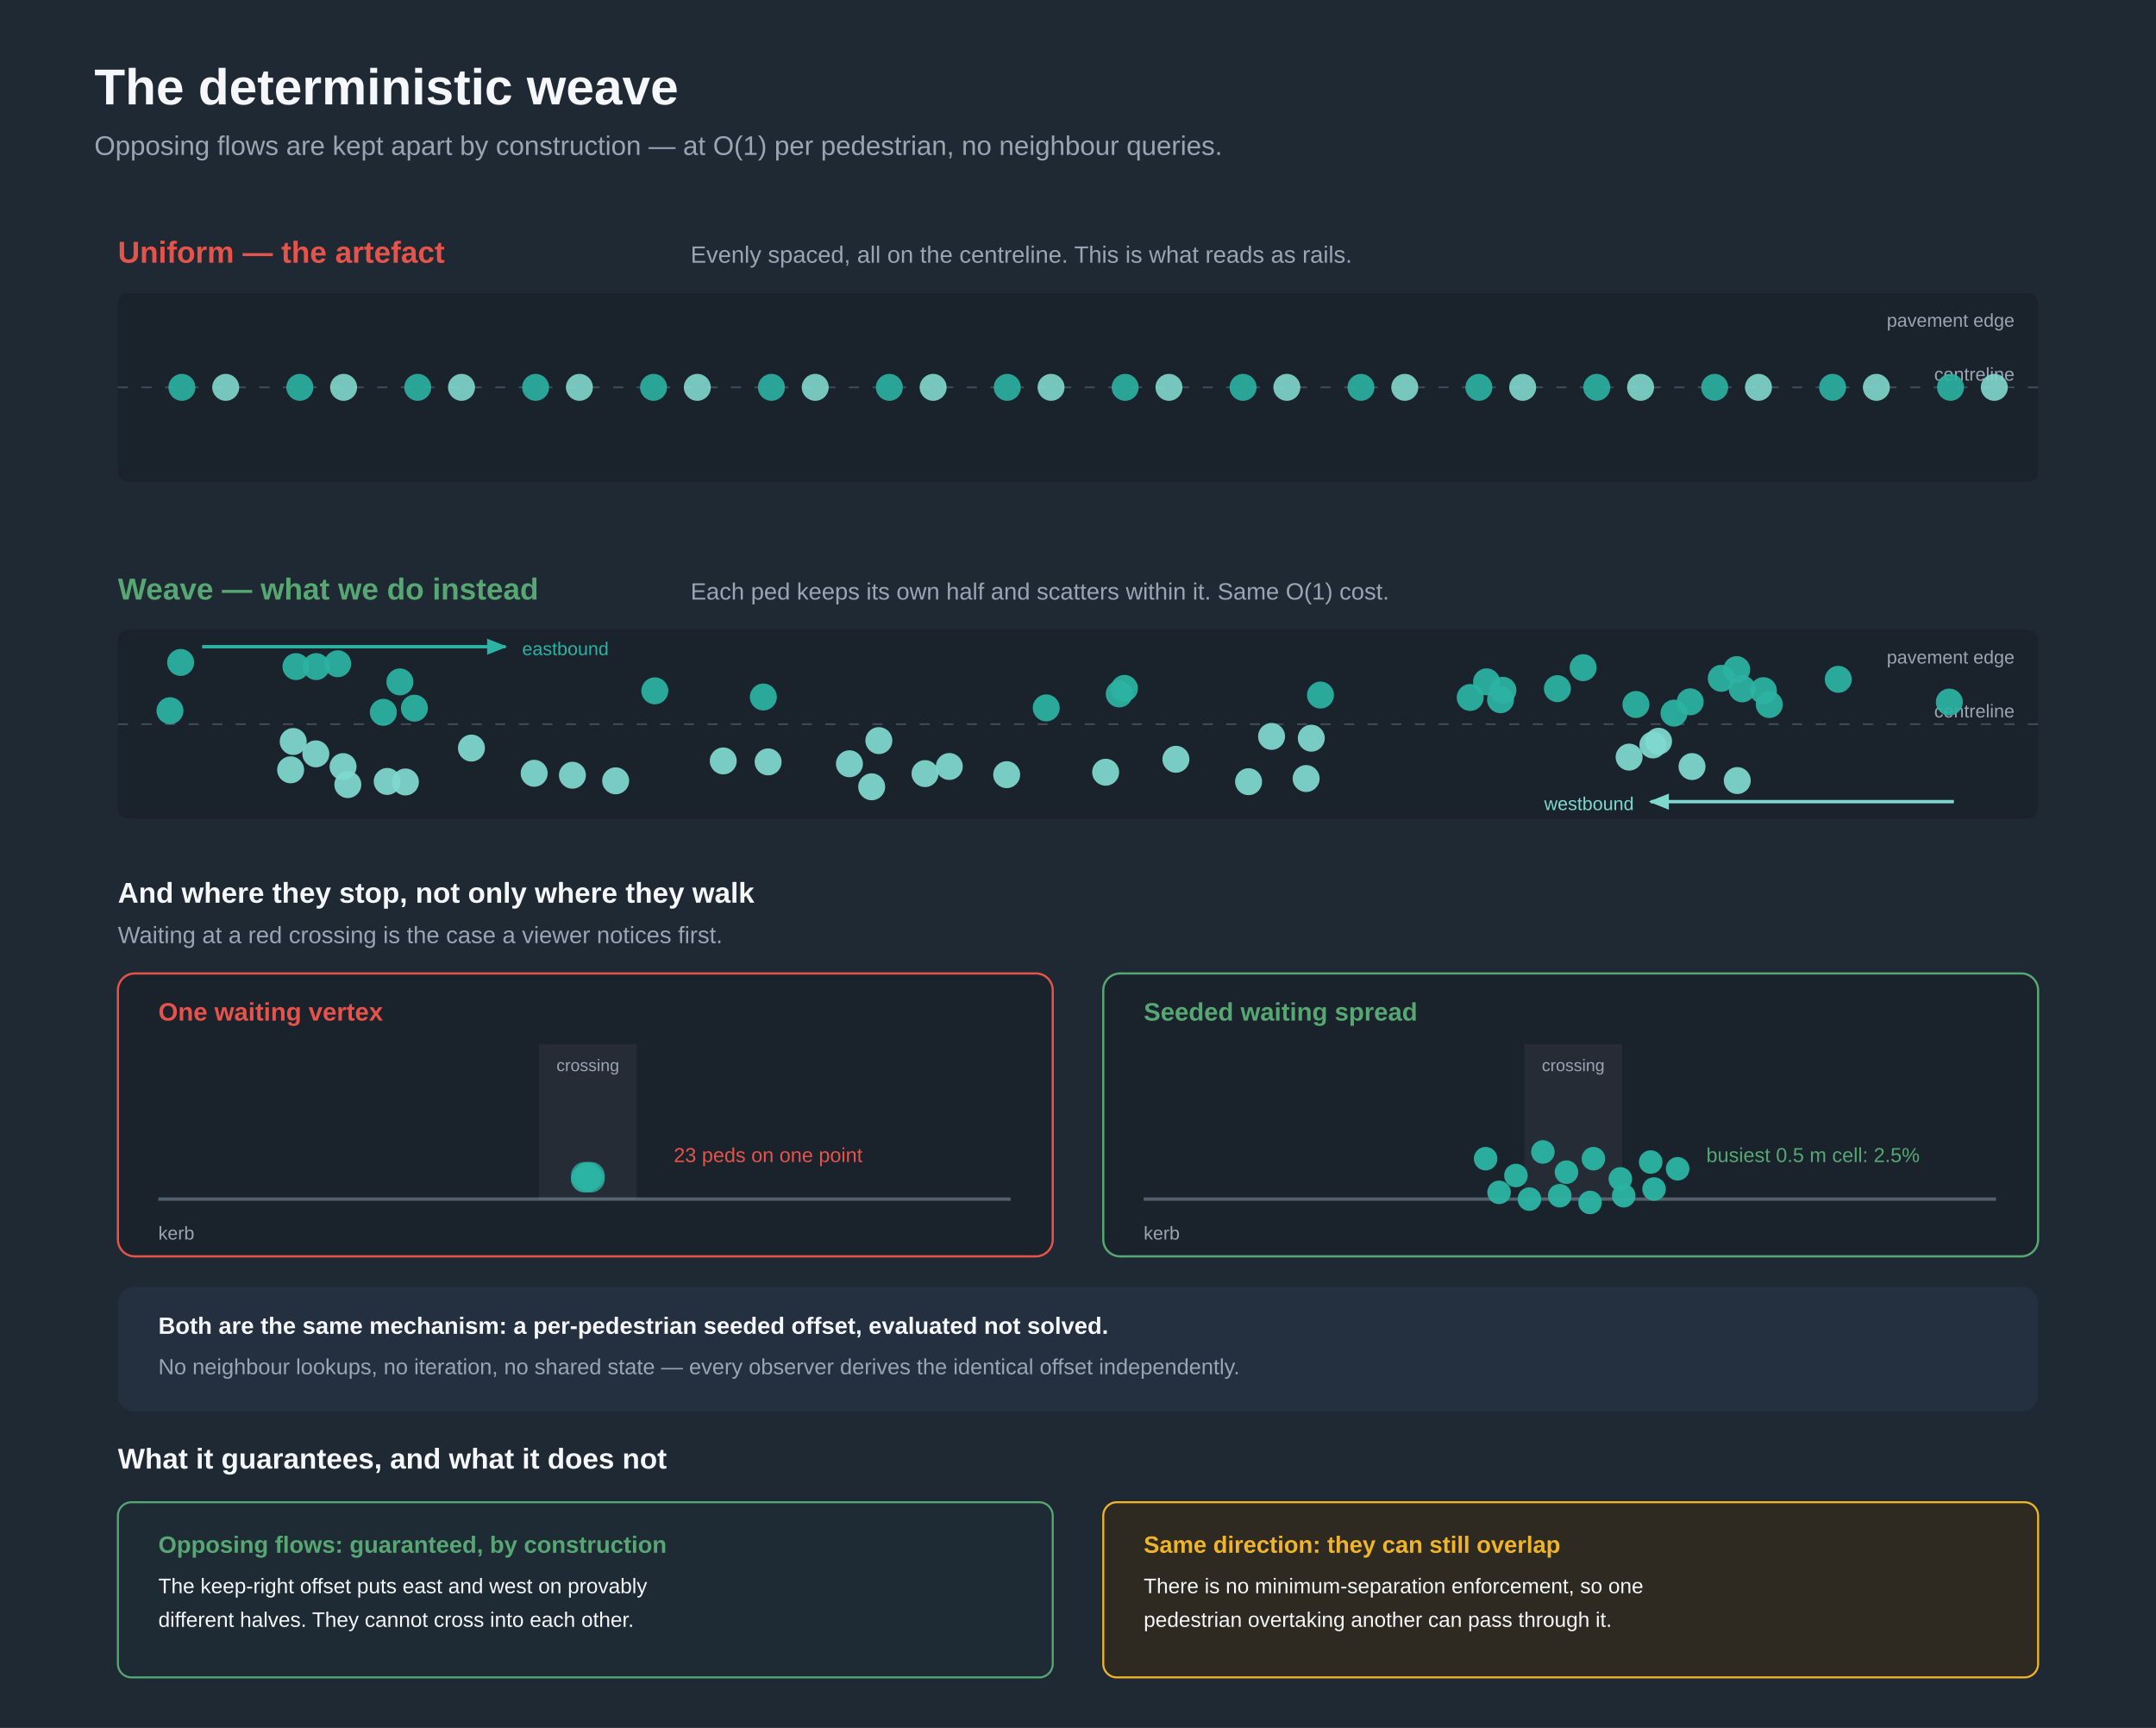
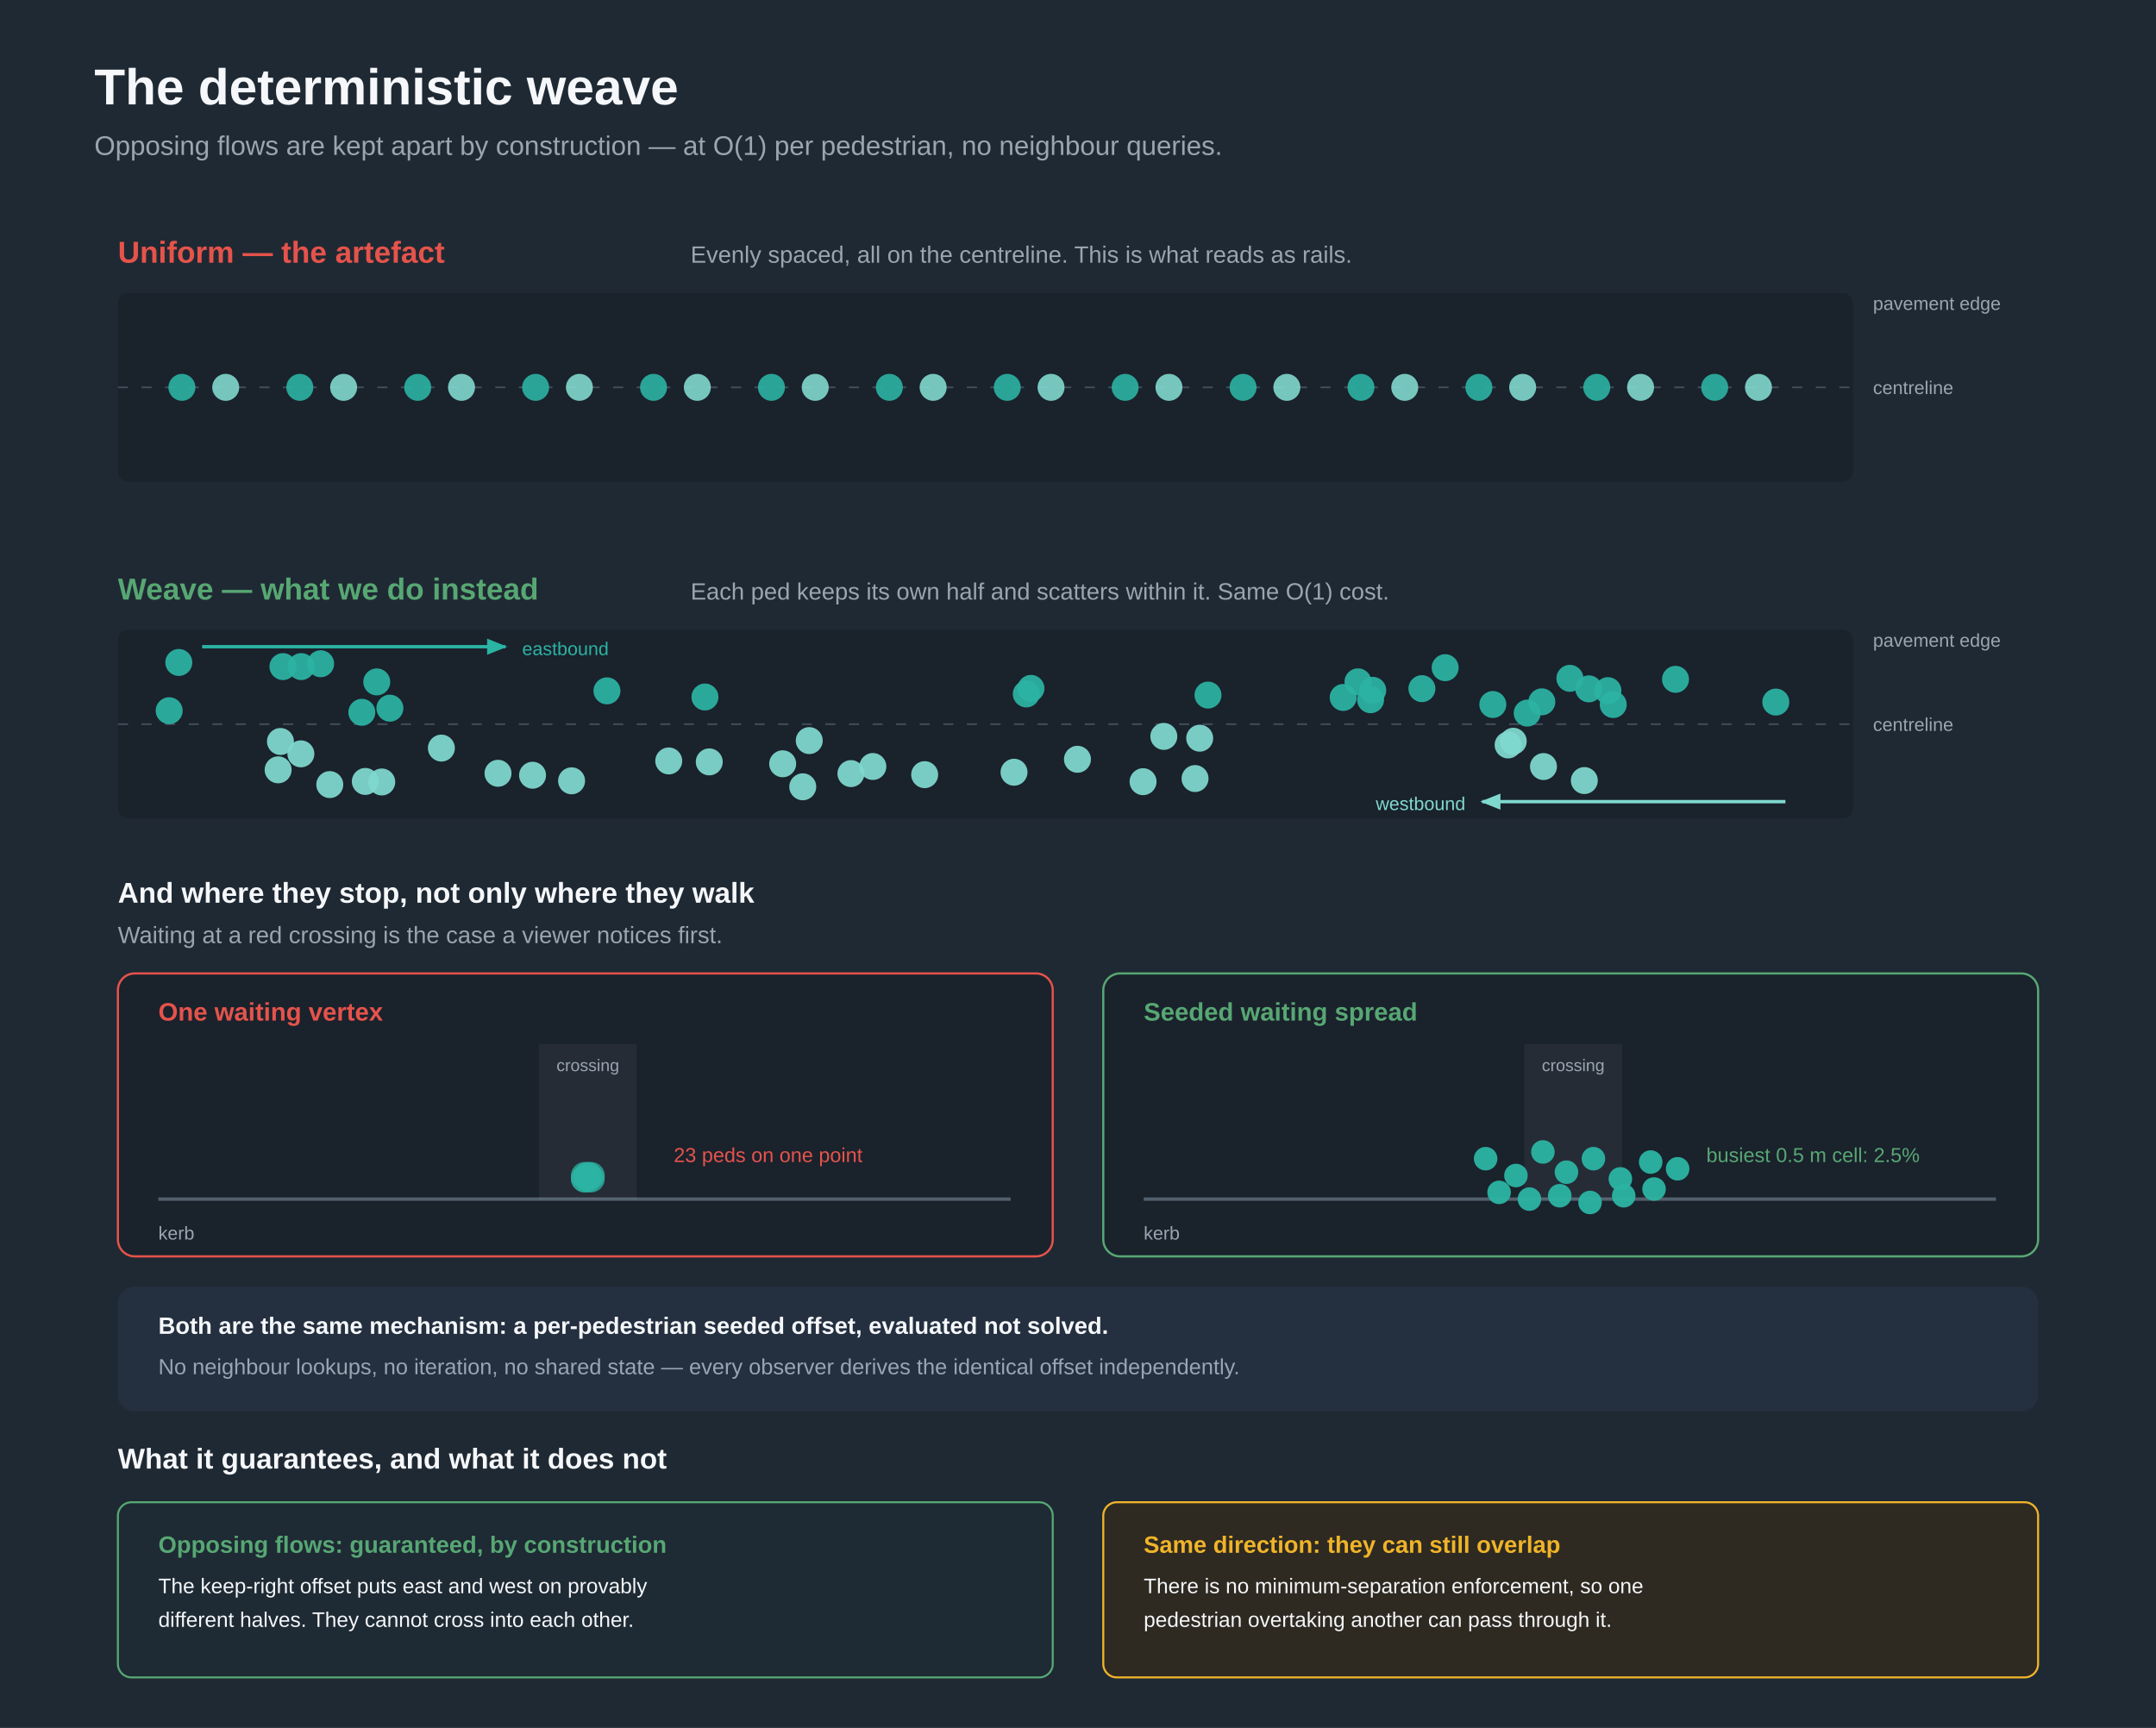
<svg xmlns="http://www.w3.org/2000/svg" width="1280" height="1026" viewBox="0 0 1280 1026" font-family="Calibri, Arial, sans-serif">
  <rect width="1280" height="1026" fill="#1F2933" />
  <defs>
    <marker id="ah-1F2933" viewBox="0 0 10 10" refX="9" refY="5" markerWidth="6" markerHeight="6" orient="auto-start-reverse">
      <path d="M 0 1 L 10 5 L 0 9 z" fill="#1F2933" />
    </marker>
    <marker id="ah-52606D" viewBox="0 0 10 10" refX="9" refY="5" markerWidth="6" markerHeight="6" orient="auto-start-reverse">
      <path d="M 0 1 L 10 5 L 0 9 z" fill="#52606D" />
    </marker>
    <marker id="ah-9AA5B1" viewBox="0 0 10 10" refX="9" refY="5" markerWidth="6" markerHeight="6" orient="auto-start-reverse">
      <path d="M 0 1 L 10 5 L 0 9 z" fill="#9AA5B1" />
    </marker>
    <marker id="ah-F5F7FA" viewBox="0 0 10 10" refX="9" refY="5" markerWidth="6" markerHeight="6" orient="auto-start-reverse">
      <path d="M 0 1 L 10 5 L 0 9 z" fill="#F5F7FA" />
    </marker>
    <marker id="ah-2A3440" viewBox="0 0 10 10" refX="9" refY="5" markerWidth="6" markerHeight="6" orient="auto-start-reverse">
      <path d="M 0 1 L 10 5 L 0 9 z" fill="#2A3440" />
    </marker>
    <marker id="ah-F0B429" viewBox="0 0 10 10" refX="9" refY="5" markerWidth="6" markerHeight="6" orient="auto-start-reverse">
      <path d="M 0 1 L 10 5 L 0 9 z" fill="#F0B429" />
    </marker>
    <marker id="ah-2BB3A3" viewBox="0 0 10 10" refX="9" refY="5" markerWidth="6" markerHeight="6" orient="auto-start-reverse">
      <path d="M 0 1 L 10 5 L 0 9 z" fill="#2BB3A3" />
    </marker>
    <marker id="ah-E5534B" viewBox="0 0 10 10" refX="9" refY="5" markerWidth="6" markerHeight="6" orient="auto-start-reverse">
      <path d="M 0 1 L 10 5 L 0 9 z" fill="#E5534B" />
    </marker>
    <marker id="ah-57A773" viewBox="0 0 10 10" refX="9" refY="5" markerWidth="6" markerHeight="6" orient="auto-start-reverse">
      <path d="M 0 1 L 10 5 L 0 9 z" fill="#57A773" />
    </marker>
    <marker id="ah-6FE3D2" viewBox="0 0 10 10" refX="9" refY="5" markerWidth="6" markerHeight="6" orient="auto-start-reverse">
      <path d="M 0 1 L 10 5 L 0 9 z" fill="#6FE3D2" />
    </marker>
    <marker id="ah-C7A4FF" viewBox="0 0 10 10" refX="9" refY="5" markerWidth="6" markerHeight="6" orient="auto-start-reverse">
      <path d="M 0 1 L 10 5 L 0 9 z" fill="#C7A4FF" />
    </marker>
    <marker id="ah-7FD8CE" viewBox="0 0 10 10" refX="9" refY="5" markerWidth="6" markerHeight="6" orient="auto-start-reverse">
      <path d="M 0 1 L 10 5 L 0 9 z" fill="#7FD8CE" />
    </marker>
  </defs>
  <text x="56" y="62" font-size="30" fill="#F5F7FA" text-anchor="start" font-weight="bold" font-family="Calibri, Arial, sans-serif">The deterministic weave</text>
  <text x="56" y="92" font-size="16" fill="#9AA5B1" text-anchor="start" font-weight="normal" font-family="Calibri, Arial, sans-serif">Opposing flows are kept apart by construction — at O(1) per pedestrian, no neighbour queries.</text>
  <text x="70" y="156" font-size="18" fill="#E5534B" text-anchor="start" font-weight="bold" font-family="Calibri, Arial, sans-serif">Uniform — the artefact</text>
  <text x="410" y="156" font-size="14" fill="#9AA5B1" text-anchor="start" font-weight="normal" font-family="Calibri, Arial, sans-serif">Evenly spaced, all on the centreline. This is what reads as rails.</text>
-   <rect x="70" y="174" width="1140" height="112" rx="6" fill="#1a222c" />
-   <line x1="70" y1="230" x2="1210" y2="230" stroke="#52606D" stroke-width="1" stroke-dasharray="6 8" opacity="0.7" />
-   <text x="1196" y="194" font-size="11" fill="#9AA5B1" text-anchor="end" font-weight="normal" font-family="Calibri, Arial, sans-serif">pavement edge</text>
-   <text x="1196" y="226" font-size="11" fill="#9AA5B1" text-anchor="end" font-weight="normal" font-family="Calibri, Arial, sans-serif">centreline</text>
+   <rect x="70" y="174" width="1030" height="112" rx="6" fill="#1a222c" />
+   <line x1="70" y1="230" x2="1100" y2="230" stroke="#52606D" stroke-width="1" stroke-dasharray="6 8" opacity="0.7" />
+   <text x="1112" y="184" font-size="11" fill="#9AA5B1" text-anchor="start" font-weight="normal" font-family="Calibri, Arial, sans-serif">pavement edge</text>
+   <text x="1112" y="234" font-size="11" fill="#9AA5B1" text-anchor="start" font-weight="normal" font-family="Calibri, Arial, sans-serif">centreline</text>
  <circle cx="108" cy="230" r="8" fill="#2BB3A3" opacity="0.9" />
  <circle cx="134" cy="230" r="8" fill="#7FD8CE" opacity="0.9" />
  <circle cx="178" cy="230" r="8" fill="#2BB3A3" opacity="0.9" />
  <circle cx="204" cy="230" r="8" fill="#7FD8CE" opacity="0.9" />
  <circle cx="248" cy="230" r="8" fill="#2BB3A3" opacity="0.9" />
  <circle cx="274" cy="230" r="8" fill="#7FD8CE" opacity="0.9" />
  <circle cx="318" cy="230" r="8" fill="#2BB3A3" opacity="0.9" />
  <circle cx="344" cy="230" r="8" fill="#7FD8CE" opacity="0.9" />
  <circle cx="388" cy="230" r="8" fill="#2BB3A3" opacity="0.9" />
  <circle cx="414" cy="230" r="8" fill="#7FD8CE" opacity="0.9" />
  <circle cx="458" cy="230" r="8" fill="#2BB3A3" opacity="0.9" />
  <circle cx="484" cy="230" r="8" fill="#7FD8CE" opacity="0.9" />
  <circle cx="528" cy="230" r="8" fill="#2BB3A3" opacity="0.9" />
  <circle cx="554" cy="230" r="8" fill="#7FD8CE" opacity="0.9" />
  <circle cx="598" cy="230" r="8" fill="#2BB3A3" opacity="0.9" />
  <circle cx="624" cy="230" r="8" fill="#7FD8CE" opacity="0.9" />
  <circle cx="668" cy="230" r="8" fill="#2BB3A3" opacity="0.9" />
  <circle cx="694" cy="230" r="8" fill="#7FD8CE" opacity="0.9" />
  <circle cx="738" cy="230" r="8" fill="#2BB3A3" opacity="0.9" />
  <circle cx="764" cy="230" r="8" fill="#7FD8CE" opacity="0.9" />
  <circle cx="808" cy="230" r="8" fill="#2BB3A3" opacity="0.9" />
  <circle cx="834" cy="230" r="8" fill="#7FD8CE" opacity="0.9" />
  <circle cx="878" cy="230" r="8" fill="#2BB3A3" opacity="0.9" />
  <circle cx="904" cy="230" r="8" fill="#7FD8CE" opacity="0.9" />
  <circle cx="948" cy="230" r="8" fill="#2BB3A3" opacity="0.9" />
  <circle cx="974" cy="230" r="8" fill="#7FD8CE" opacity="0.9" />
  <circle cx="1018" cy="230" r="8" fill="#2BB3A3" opacity="0.9" />
  <circle cx="1044" cy="230" r="8" fill="#7FD8CE" opacity="0.9" />
-   <circle cx="1088" cy="230" r="8" fill="#2BB3A3" opacity="0.9" />
-   <circle cx="1114" cy="230" r="8" fill="#7FD8CE" opacity="0.9" />
-   <circle cx="1158" cy="230" r="8" fill="#2BB3A3" opacity="0.9" />
-   <circle cx="1184" cy="230" r="8" fill="#7FD8CE" opacity="0.9" />
  <text x="70" y="356" font-size="18" fill="#57A773" text-anchor="start" font-weight="bold" font-family="Calibri, Arial, sans-serif">Weave — what we do instead</text>
  <text x="410" y="356" font-size="14" fill="#9AA5B1" text-anchor="start" font-weight="normal" font-family="Calibri, Arial, sans-serif">Each ped keeps its own half and scatters within it. Same O(1) cost.</text>
-   <rect x="70" y="374" width="1140" height="112" rx="6" fill="#1a222c" />
-   <line x1="70" y1="430" x2="1210" y2="430" stroke="#52606D" stroke-width="1" stroke-dasharray="6 8" opacity="0.7" />
-   <text x="1196" y="394" font-size="11" fill="#9AA5B1" text-anchor="end" font-weight="normal" font-family="Calibri, Arial, sans-serif">pavement edge</text>
-   <text x="1196" y="426" font-size="11" fill="#9AA5B1" text-anchor="end" font-weight="normal" font-family="Calibri, Arial, sans-serif">centreline</text>
-   <circle cx="1091.358" cy="403.367" r="8" fill="#2BB3A3" opacity="0.93" />
-   <circle cx="924.61" cy="408.902" r="8" fill="#2BB3A3" opacity="0.93" />
-   <circle cx="100.914" cy="421.999" r="8" fill="#2BB3A3" opacity="0.93" />
-   <circle cx="187.728" cy="395.807" r="8" fill="#2BB3A3" opacity="0.93" />
-   <circle cx="939.898" cy="396.447" r="8" fill="#2BB3A3" opacity="0.93" />
-   <circle cx="892.286" cy="409.894" r="8" fill="#2BB3A3" opacity="0.93" />
-   <circle cx="890.867" cy="415.482" r="8" fill="#2BB3A3" opacity="0.93" />
-   <circle cx="175.716" cy="395.813" r="8" fill="#2BB3A3" opacity="0.93" />
-   <circle cx="1157.315" cy="416.864" r="8" fill="#2BB3A3" opacity="0.93" />
-   <circle cx="237.414" cy="404.896" r="8" fill="#2BB3A3" opacity="0.93" />
-   <circle cx="1046.914" cy="410.09" r="8" fill="#2BB3A3" opacity="0.93" />
-   <circle cx="664.495" cy="412.047" r="8" fill="#2BB3A3" opacity="0.93" />
-   <circle cx="667.553" cy="408.752" r="8" fill="#2BB3A3" opacity="0.93" />
-   <circle cx="200.504" cy="394.113" r="8" fill="#2BB3A3" opacity="0.93" />
-   <circle cx="783.96" cy="412.714" r="8" fill="#2BB3A3" opacity="0.93" />
-   <circle cx="246.041" cy="420.496" r="8" fill="#2BB3A3" opacity="0.93" />
-   <circle cx="1021.907" cy="402.768" r="8" fill="#2BB3A3" opacity="0.93" />
-   <circle cx="1003.452" cy="416.73" r="8" fill="#2BB3A3" opacity="0.93" />
-   <circle cx="107.248" cy="393.352" r="8" fill="#2BB3A3" opacity="0.93" />
-   <circle cx="1034.356" cy="409.033" r="8" fill="#2BB3A3" opacity="0.93" />
-   <circle cx="971.238" cy="418.324" r="8" fill="#2BB3A3" opacity="0.93" />
-   <circle cx="872.849" cy="414.14" r="8" fill="#2BB3A3" opacity="0.93" />
-   <circle cx="1050.408" cy="418.346" r="8" fill="#2BB3A3" opacity="0.93" />
-   <circle cx="993.842" cy="423.428" r="8" fill="#2BB3A3" opacity="0.93" />
-   <circle cx="882.568" cy="404.858" r="8" fill="#2BB3A3" opacity="0.93" />
-   <circle cx="388.765" cy="410.206" r="8" fill="#2BB3A3" opacity="0.93" />
-   <circle cx="227.586" cy="422.951" r="8" fill="#2BB3A3" opacity="0.93" />
-   <circle cx="453.193" cy="413.866" r="8" fill="#2BB3A3" opacity="0.93" />
-   <circle cx="621.143" cy="420.324" r="8" fill="#2BB3A3" opacity="0.93" />
-   <circle cx="1031.08" cy="397.585" r="8" fill="#2BB3A3" opacity="0.93" />
-   <circle cx="1004.544" cy="455.167" r="8" fill="#7FD8CE" opacity="0.93" />
-   <circle cx="778.5" cy="438.319" r="8" fill="#7FD8CE" opacity="0.93" />
-   <circle cx="365.506" cy="463.634" r="8" fill="#7FD8CE" opacity="0.93" />
-   <circle cx="549.18" cy="459.341" r="8" fill="#7FD8CE" opacity="0.93" />
-   <circle cx="279.893" cy="444.194" r="8" fill="#7FD8CE" opacity="0.93" />
-   <circle cx="172.549" cy="457.111" r="8" fill="#7FD8CE" opacity="0.93" />
-   <circle cx="240.69" cy="464.318" r="8" fill="#7FD8CE" opacity="0.93" />
-   <circle cx="521.771" cy="439.757" r="8" fill="#7FD8CE" opacity="0.93" />
-   <circle cx="504.299" cy="453.51" r="8" fill="#7FD8CE" opacity="0.93" />
-   <circle cx="656.414" cy="458.53" r="8" fill="#7FD8CE" opacity="0.93" />
-   <circle cx="698.129" cy="450.842" r="8" fill="#7FD8CE" opacity="0.93" />
-   <circle cx="981.284" cy="442.334" r="8" fill="#7FD8CE" opacity="0.93" />
-   <circle cx="741.263" cy="464.146" r="8" fill="#7FD8CE" opacity="0.93" />
-   <circle cx="187.51" cy="447.616" r="8" fill="#7FD8CE" opacity="0.93" />
-   <circle cx="317.13" cy="459.157" r="8" fill="#7FD8CE" opacity="0.93" />
-   <circle cx="1031.407" cy="463.478" r="8" fill="#7FD8CE" opacity="0.93" />
-   <circle cx="597.665" cy="459.978" r="8" fill="#7FD8CE" opacity="0.93" />
-   <circle cx="229.879" cy="464.006" r="8" fill="#7FD8CE" opacity="0.93" />
-   <circle cx="174.078" cy="440.284" r="8" fill="#7FD8CE" opacity="0.93" />
-   <circle cx="429.388" cy="451.825" r="8" fill="#7FD8CE" opacity="0.93" />
-   <circle cx="754.913" cy="437.261" r="8" fill="#7FD8CE" opacity="0.93" />
-   <circle cx="563.594" cy="455.129" r="8" fill="#7FD8CE" opacity="0.93" />
-   <circle cx="456.032" cy="452.387" r="8" fill="#7FD8CE" opacity="0.93" />
-   <circle cx="775.442" cy="462.28" r="8" fill="#7FD8CE" opacity="0.93" />
-   <circle cx="517.512" cy="467.182" r="8" fill="#7FD8CE" opacity="0.93" />
-   <circle cx="206.51" cy="465.872" r="8" fill="#7FD8CE" opacity="0.93" />
-   <circle cx="339.844" cy="460.315" r="8" fill="#7FD8CE" opacity="0.93" />
-   <circle cx="984.67" cy="440.135" r="8" fill="#7FD8CE" opacity="0.93" />
-   <circle cx="203.671" cy="455.192" r="8" fill="#7FD8CE" opacity="0.93" />
-   <circle cx="967.198" cy="449.554" r="8" fill="#7FD8CE" opacity="0.93" />
+   <rect x="70" y="374" width="1030" height="112" rx="6" fill="#1a222c" />
+   <line x1="70" y1="430" x2="1100" y2="430" stroke="#52606D" stroke-width="1" stroke-dasharray="6 8" opacity="0.7" />
+   <text x="1112" y="384" font-size="11" fill="#9AA5B1" text-anchor="start" font-weight="normal" font-family="Calibri, Arial, sans-serif">pavement edge</text>
+   <text x="1112" y="434" font-size="11" fill="#9AA5B1" text-anchor="start" font-weight="normal" font-family="Calibri, Arial, sans-serif">centreline</text>
+   <circle cx="994.739" cy="403.367" r="8" fill="#2BB3A3" opacity="0.93" />
+   <circle cx="844.177" cy="408.902" r="8" fill="#2BB3A3" opacity="0.93" />
+   <circle cx="100.437" cy="421.999" r="8" fill="#2BB3A3" opacity="0.93" />
+   <circle cx="178.824" cy="395.807" r="8" fill="#2BB3A3" opacity="0.93" />
+   <circle cx="857.981" cy="396.447" r="8" fill="#2BB3A3" opacity="0.93" />
+   <circle cx="814.991" cy="409.894" r="8" fill="#2BB3A3" opacity="0.93" />
+   <circle cx="813.709" cy="415.482" r="8" fill="#2BB3A3" opacity="0.93" />
+   <circle cx="167.978" cy="395.813" r="8" fill="#2BB3A3" opacity="0.93" />
+   <circle cx="1054.293" cy="416.864" r="8" fill="#2BB3A3" opacity="0.93" />
+   <circle cx="223.687" cy="404.896" r="8" fill="#2BB3A3" opacity="0.93" />
+   <circle cx="954.609" cy="410.09" r="8" fill="#2BB3A3" opacity="0.93" />
+   <circle cx="609.312" cy="412.047" r="8" fill="#2BB3A3" opacity="0.93" />
+   <circle cx="612.072" cy="408.752" r="8" fill="#2BB3A3" opacity="0.93" />
+   <circle cx="190.36" cy="394.113" r="8" fill="#2BB3A3" opacity="0.93" />
+   <circle cx="717.18" cy="412.714" r="8" fill="#2BB3A3" opacity="0.93" />
+   <circle cx="231.476" cy="420.496" r="8" fill="#2BB3A3" opacity="0.93" />
+   <circle cx="932.029" cy="402.768" r="8" fill="#2BB3A3" opacity="0.93" />
+   <circle cx="915.366" cy="416.73" r="8" fill="#2BB3A3" opacity="0.93" />
+   <circle cx="106.156" cy="393.352" r="8" fill="#2BB3A3" opacity="0.93" />
+   <circle cx="943.27" cy="409.033" r="8" fill="#2BB3A3" opacity="0.93" />
+   <circle cx="886.279" cy="418.324" r="8" fill="#2BB3A3" opacity="0.93" />
+   <circle cx="797.44" cy="414.14" r="8" fill="#2BB3A3" opacity="0.93" />
+   <circle cx="957.764" cy="418.346" r="8" fill="#2BB3A3" opacity="0.93" />
+   <circle cx="906.689" cy="423.428" r="8" fill="#2BB3A3" opacity="0.93" />
+   <circle cx="806.216" cy="404.858" r="8" fill="#2BB3A3" opacity="0.93" />
+   <circle cx="360.347" cy="410.206" r="8" fill="#2BB3A3" opacity="0.93" />
+   <circle cx="214.813" cy="422.951" r="8" fill="#2BB3A3" opacity="0.93" />
+   <circle cx="418.521" cy="413.866" r="8" fill="#2BB3A3" opacity="0.93" />
+   <circle cx="916.352" cy="455.167" r="8" fill="#7FD8CE" opacity="0.93" />
+   <circle cx="712.25" cy="438.319" r="8" fill="#7FD8CE" opacity="0.93" />
+   <circle cx="339.345" cy="463.634" r="8" fill="#7FD8CE" opacity="0.93" />
+   <circle cx="505.19" cy="459.341" r="8" fill="#7FD8CE" opacity="0.93" />
+   <circle cx="262.042" cy="444.194" r="8" fill="#7FD8CE" opacity="0.93" />
+   <circle cx="165.119" cy="457.111" r="8" fill="#7FD8CE" opacity="0.93" />
+   <circle cx="226.645" cy="464.318" r="8" fill="#7FD8CE" opacity="0.93" />
+   <circle cx="480.441" cy="439.757" r="8" fill="#7FD8CE" opacity="0.93" />
+   <circle cx="464.665" cy="453.51" r="8" fill="#7FD8CE" opacity="0.93" />
+   <circle cx="602.015" cy="458.53" r="8" fill="#7FD8CE" opacity="0.93" />
+   <circle cx="639.68" cy="450.842" r="8" fill="#7FD8CE" opacity="0.93" />
+   <circle cx="895.35" cy="442.334" r="8" fill="#7FD8CE" opacity="0.93" />
+   <circle cx="678.627" cy="464.146" r="8" fill="#7FD8CE" opacity="0.93" />
+   <circle cx="178.627" cy="447.616" r="8" fill="#7FD8CE" opacity="0.93" />
+   <circle cx="295.665" cy="459.157" r="8" fill="#7FD8CE" opacity="0.93" />
+   <circle cx="940.608" cy="463.478" r="8" fill="#7FD8CE" opacity="0.93" />
+   <circle cx="548.968" cy="459.978" r="8" fill="#7FD8CE" opacity="0.93" />
+   <circle cx="216.884" cy="464.006" r="8" fill="#7FD8CE" opacity="0.93" />
+   <circle cx="166.499" cy="440.284" r="8" fill="#7FD8CE" opacity="0.93" />
+   <circle cx="397.026" cy="451.825" r="8" fill="#7FD8CE" opacity="0.93" />
+   <circle cx="690.952" cy="437.261" r="8" fill="#7FD8CE" opacity="0.93" />
+   <circle cx="518.205" cy="455.129" r="8" fill="#7FD8CE" opacity="0.93" />
+   <circle cx="421.084" cy="452.387" r="8" fill="#7FD8CE" opacity="0.93" />
+   <circle cx="709.489" cy="462.28" r="8" fill="#7FD8CE" opacity="0.93" />
+   <circle cx="476.596" cy="467.182" r="8" fill="#7FD8CE" opacity="0.93" />
+   <circle cx="195.783" cy="465.872" r="8" fill="#7FD8CE" opacity="0.93" />
+   <circle cx="316.174" cy="460.315" r="8" fill="#7FD8CE" opacity="0.93" />
+   <circle cx="898.407" cy="440.135" r="8" fill="#7FD8CE" opacity="0.93" />
  <line x1="120" y1="384" x2="300" y2="384" stroke="#2BB3A3" stroke-width="2" marker-end="url(#ah-2BB3A3)" />
  <text x="310" y="389" font-size="11" fill="#2BB3A3" text-anchor="start" font-weight="normal" font-family="Calibri, Arial, sans-serif">eastbound</text>
-   <line x1="1160" y1="476" x2="980" y2="476" stroke="#7FD8CE" stroke-width="2" marker-end="url(#ah-7FD8CE)" />
-   <text x="970" y="481" font-size="11" fill="#7FD8CE" text-anchor="end" font-weight="normal" font-family="Calibri, Arial, sans-serif">westbound</text>
+   <line x1="1060" y1="476" x2="880" y2="476" stroke="#7FD8CE" stroke-width="2" marker-end="url(#ah-7FD8CE)" />
+   <text x="870" y="481" font-size="11" fill="#7FD8CE" text-anchor="end" font-weight="normal" font-family="Calibri, Arial, sans-serif">westbound</text>
  <text x="70" y="536" font-size="17" fill="#F5F7FA" text-anchor="start" font-weight="bold" font-family="Calibri, Arial, sans-serif">And where they stop, not only where they walk</text>
  <text x="70" y="560" font-size="14" fill="#9AA5B1" text-anchor="start" font-weight="normal" font-family="Calibri, Arial, sans-serif">Waiting at a red crossing is the case a viewer notices first.</text>
  <rect x="70" y="578" width="555" height="168" rx="10" fill="#1a222c" stroke="#E5534B" stroke-width="1.3" opacity="1.0" />
  <text x="94" y="606" font-size="15" fill="#E5534B" text-anchor="start" font-weight="bold" font-family="Calibri, Arial, sans-serif">One waiting vertex</text>
  <line x1="94" y1="712" x2="600" y2="712" stroke="#52606D" stroke-width="2" />
  <text x="94" y="736" font-size="11" fill="#9AA5B1" text-anchor="start" font-weight="normal" font-family="Calibri, Arial, sans-serif">kerb</text>
  <rect x="320" y="620" width="58" height="92" fill="#F5F7FA" opacity="0.05" />
  <text x="349" y="636" font-size="10" fill="#9AA5B1" text-anchor="middle" font-weight="normal" font-family="Calibri, Arial, sans-serif">crossing</text>
  <circle cx="347" cy="700" r="8" fill="#2BB3A3" opacity="0.5" />
  <circle cx="349" cy="698" r="8" fill="#2BB3A3" opacity="0.5" />
  <circle cx="351" cy="700" r="8" fill="#2BB3A3" opacity="0.5" />
  <circle cx="347" cy="698" r="8" fill="#2BB3A3" opacity="0.5" />
  <circle cx="349" cy="700" r="8" fill="#2BB3A3" opacity="0.5" />
  <circle cx="351" cy="698" r="8" fill="#2BB3A3" opacity="0.5" />
  <circle cx="347" cy="700" r="8" fill="#2BB3A3" opacity="0.5" />
  <circle cx="349" cy="698" r="8" fill="#2BB3A3" opacity="0.5" />
  <circle cx="351" cy="700" r="8" fill="#2BB3A3" opacity="0.5" />
  <circle cx="347" cy="698" r="8" fill="#2BB3A3" opacity="0.5" />
  <circle cx="349" cy="700" r="8" fill="#2BB3A3" opacity="0.5" />
  <circle cx="351" cy="698" r="8" fill="#2BB3A3" opacity="0.5" />
  <circle cx="347" cy="700" r="8" fill="#2BB3A3" opacity="0.5" />
  <circle cx="349" cy="698" r="8" fill="#2BB3A3" opacity="0.5" />
  <text x="400" y="690" font-size="12" fill="#E5534B" text-anchor="start" font-weight="normal" font-family="Calibri, Arial, sans-serif">23 peds on one point</text>
  <rect x="655" y="578" width="555" height="168" rx="10" fill="#1a222c" stroke="#57A773" stroke-width="1.3" opacity="1.0" />
  <text x="679" y="606" font-size="15" fill="#57A773" text-anchor="start" font-weight="bold" font-family="Calibri, Arial, sans-serif">Seeded waiting spread</text>
  <line x1="679" y1="712" x2="1185" y2="712" stroke="#52606D" stroke-width="2" />
  <text x="679" y="736" font-size="11" fill="#9AA5B1" text-anchor="start" font-weight="normal" font-family="Calibri, Arial, sans-serif">kerb</text>
  <rect x="905" y="620" width="58" height="92" fill="#F5F7FA" opacity="0.05" />
  <text x="934" y="636" font-size="10" fill="#9AA5B1" text-anchor="middle" font-weight="normal" font-family="Calibri, Arial, sans-serif">crossing</text>
  <circle cx="882" cy="688" r="7" fill="#2BB3A3" opacity="0.95" />
  <circle cx="900" cy="698" r="7" fill="#2BB3A3" opacity="0.95" />
  <circle cx="916" cy="684" r="7" fill="#2BB3A3" opacity="0.95" />
  <circle cx="930" cy="696" r="7" fill="#2BB3A3" opacity="0.95" />
  <circle cx="946" cy="688" r="7" fill="#2BB3A3" opacity="0.95" />
  <circle cx="962" cy="700" r="7" fill="#2BB3A3" opacity="0.95" />
  <circle cx="980" cy="690" r="7" fill="#2BB3A3" opacity="0.95" />
  <circle cx="890" cy="708" r="7" fill="#2BB3A3" opacity="0.95" />
  <circle cx="908" cy="712" r="7" fill="#2BB3A3" opacity="0.95" />
  <circle cx="926" cy="710" r="7" fill="#2BB3A3" opacity="0.95" />
  <circle cx="944" cy="714" r="7" fill="#2BB3A3" opacity="0.95" />
  <circle cx="964" cy="710" r="7" fill="#2BB3A3" opacity="0.95" />
  <circle cx="982" cy="706" r="7" fill="#2BB3A3" opacity="0.95" />
  <circle cx="996" cy="694" r="7" fill="#2BB3A3" opacity="0.95" />
  <text x="1013" y="690" font-size="12" fill="#57A773" text-anchor="start" font-weight="normal" font-family="Calibri, Arial, sans-serif">busiest 0.5 m cell: 2.5%</text>
  <rect x="70" y="764" width="1140" height="74" rx="10" fill="#243040" stroke="none" stroke-width="1.5" opacity="1.0" />
  <text x="94" y="792" font-size="14" fill="#F5F7FA" text-anchor="start" font-weight="bold" font-family="Calibri, Arial, sans-serif">Both are the same mechanism: a per-pedestrian seeded offset, evaluated not solved.</text>
  <text x="94" y="816" font-size="13" fill="#9AA5B1" text-anchor="start" font-weight="normal" font-family="Calibri, Arial, sans-serif">No neighbour lookups, no iteration, no shared state — every observer derives the identical offset independently.</text>
  <text x="70" y="872" font-size="17" fill="#F5F7FA" text-anchor="start" font-weight="bold" font-family="Calibri, Arial, sans-serif">What it guarantees, and what it does not</text>
  <rect x="70" y="892" width="555" height="104" rx="8" fill="#1e2a34" stroke="#57A773" stroke-width="1.2" opacity="1.0" />
  <text x="94" y="922" font-size="14" fill="#57A773" text-anchor="start" font-weight="bold" font-family="Calibri, Arial, sans-serif">Opposing flows: guaranteed, by construction</text>
  <text x="94" y="946" font-size="12.5" fill="#F5F7FA" text-anchor="start" font-weight="normal" font-family="Calibri, Arial, sans-serif">The keep-right offset puts east and west on provably</text>
  <text x="94" y="966" font-size="12.5" fill="#F5F7FA" text-anchor="start" font-weight="normal" font-family="Calibri, Arial, sans-serif">different halves. They cannot cross into each other.</text>
  <rect x="655" y="892" width="555" height="104" rx="8" fill="#2e2a22" stroke="#F0B429" stroke-width="1.2" opacity="1.0" />
  <text x="679" y="922" font-size="14" fill="#F0B429" text-anchor="start" font-weight="bold" font-family="Calibri, Arial, sans-serif">Same direction: they can still overlap</text>
  <text x="679" y="946" font-size="12.5" fill="#F5F7FA" text-anchor="start" font-weight="normal" font-family="Calibri, Arial, sans-serif">There is no minimum-separation enforcement, so one</text>
  <text x="679" y="966" font-size="12.5" fill="#F5F7FA" text-anchor="start" font-weight="normal" font-family="Calibri, Arial, sans-serif">pedestrian overtaking another can pass through it.</text>
</svg>
